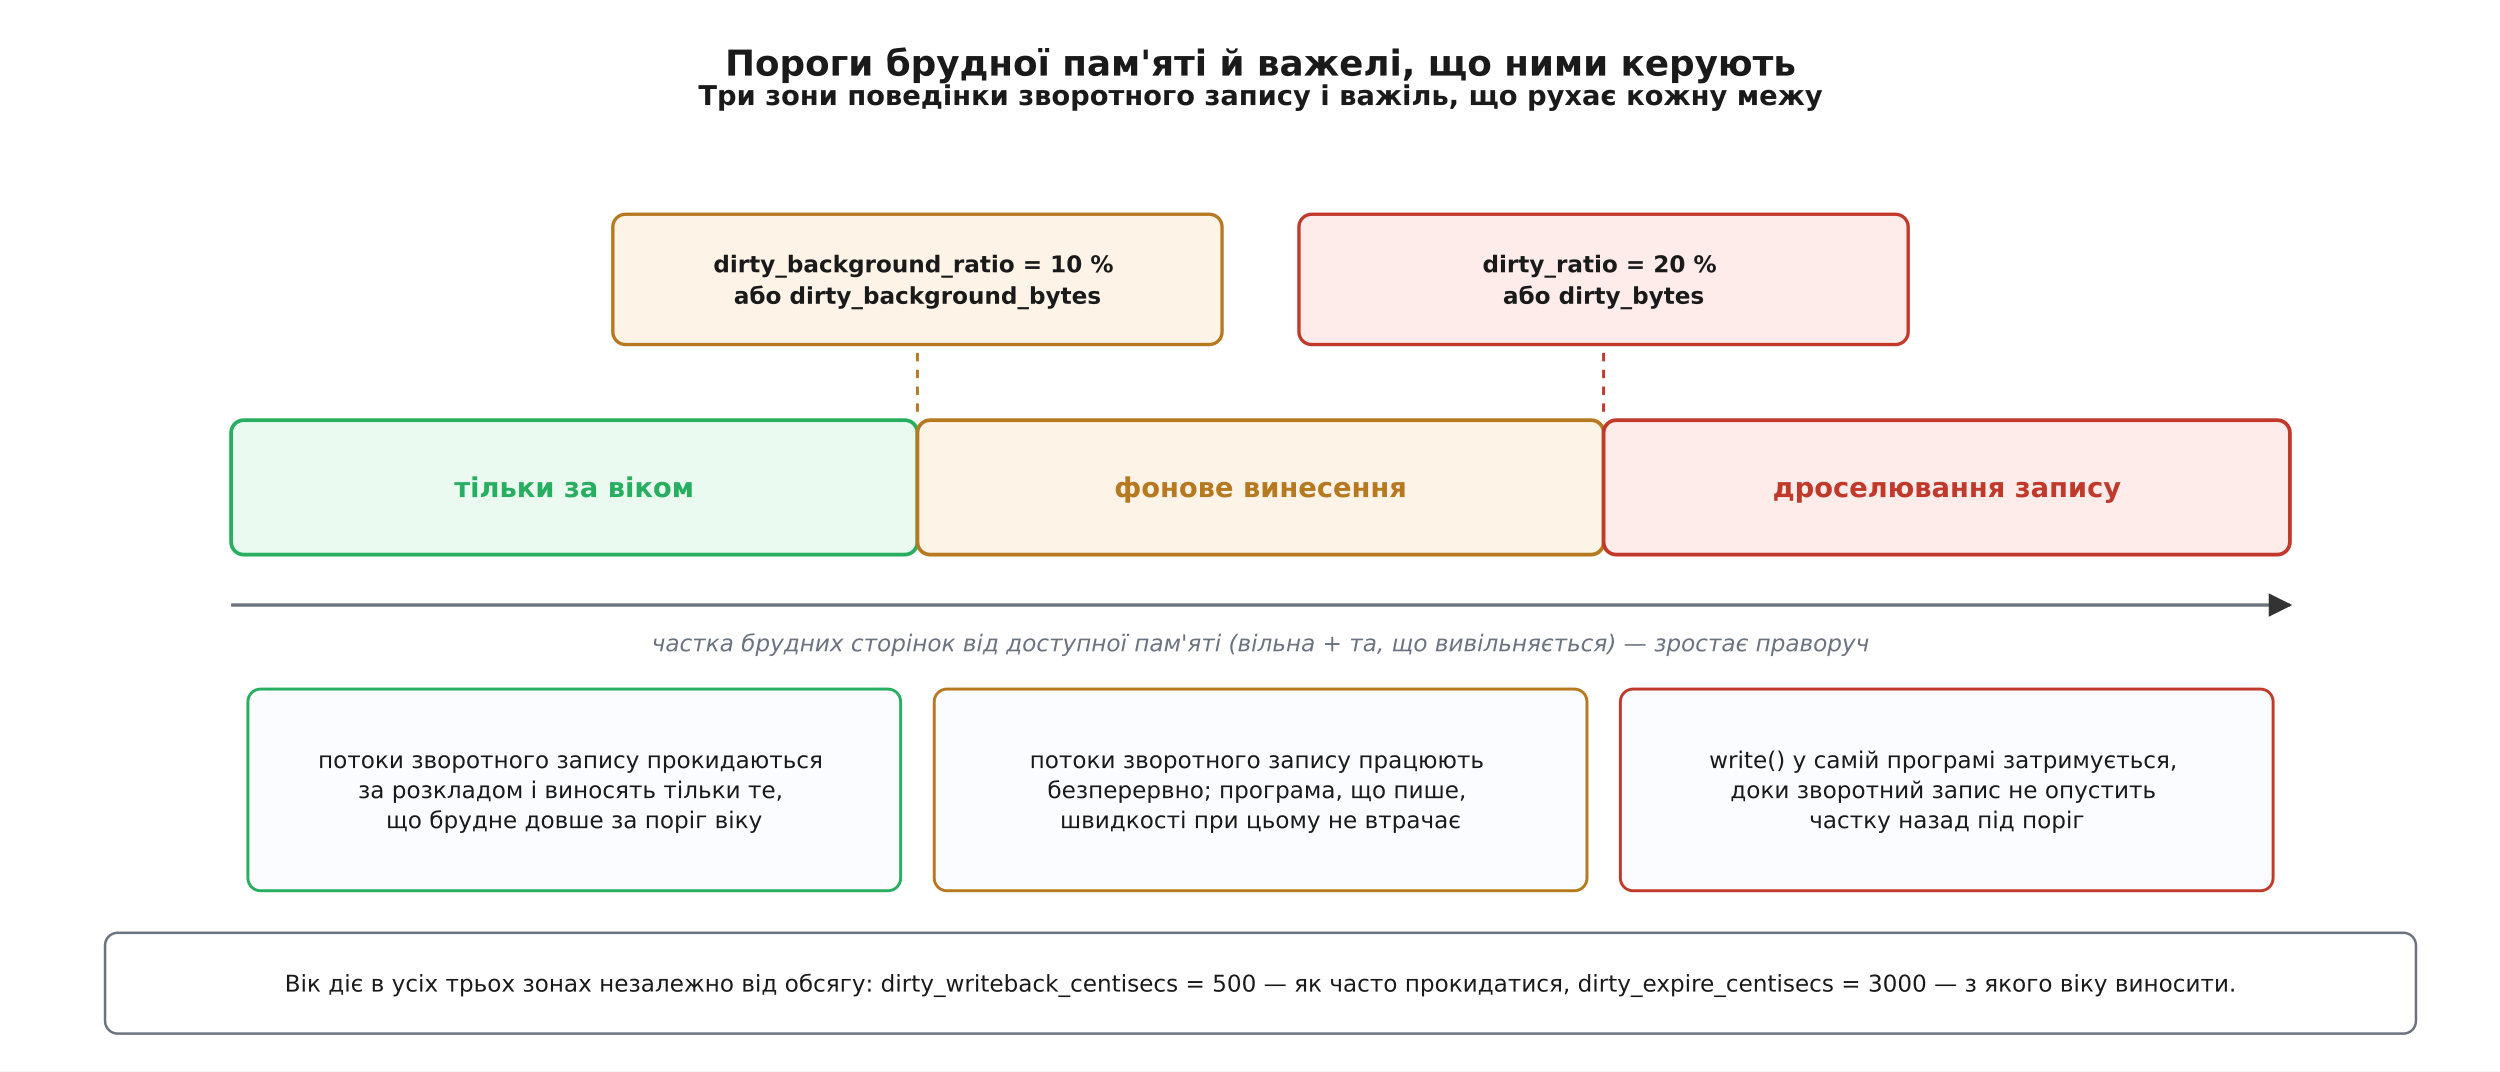
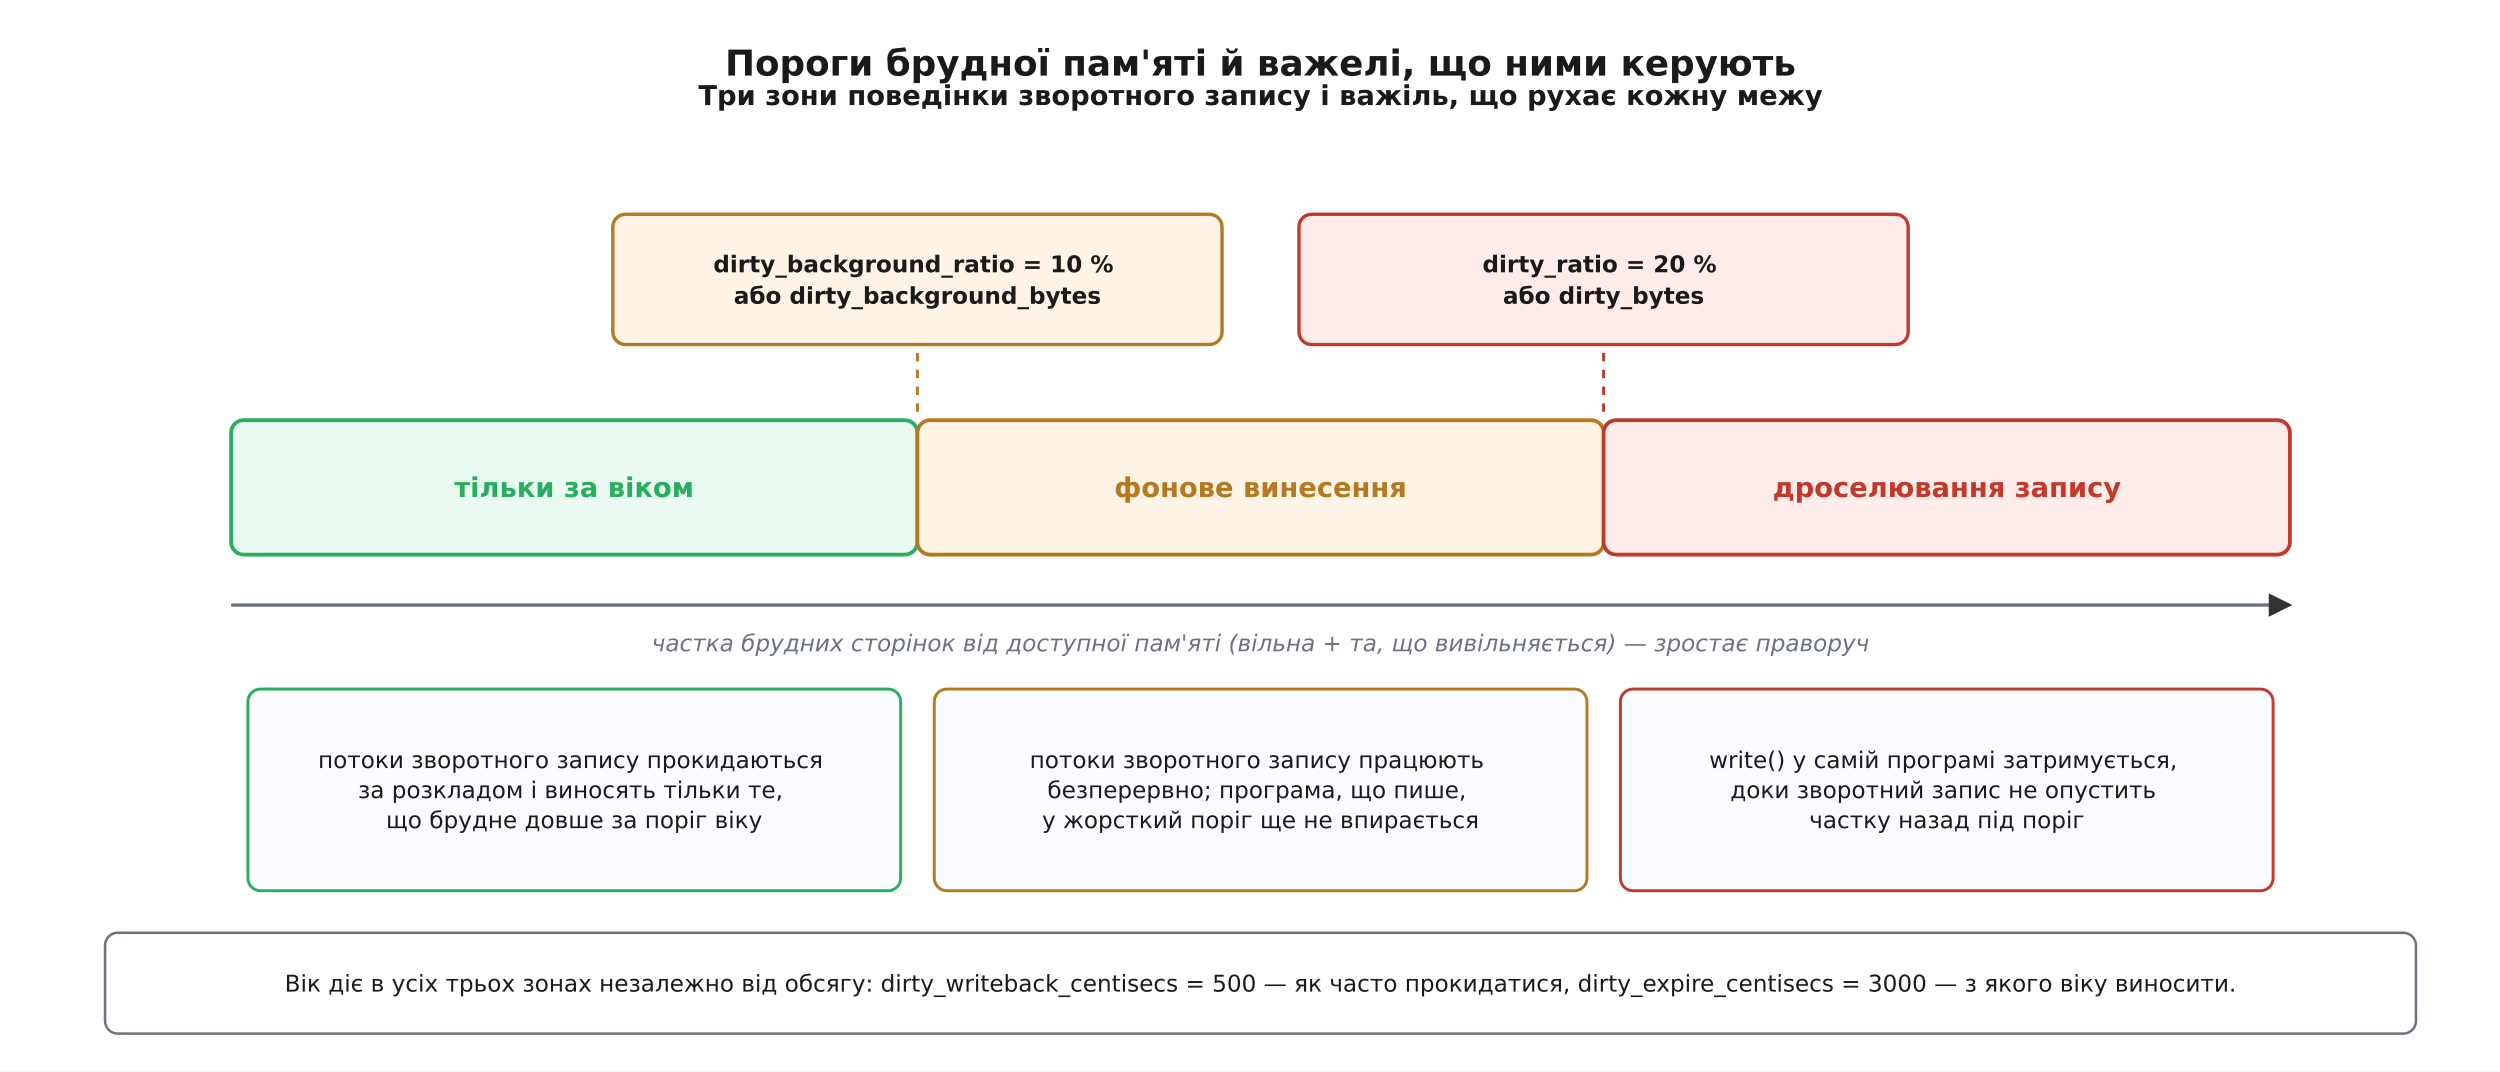
<svg xmlns="http://www.w3.org/2000/svg" viewBox="-10 -10 1190 510" font-family="'Segoe UI', 'DejaVu Sans', Arial, sans-serif">
  <rect x="-10" y="-10" width="1190" height="510" fill="#ffffff" />
  <defs>
    <marker id="arrow" viewBox="0 0 10 10" refX="9" refY="5" markerWidth="7" markerHeight="7" orient="auto-start-reverse">
      <path d="M0 0 L10 5 L0 10 z" fill="#333333" />
    </marker>
  </defs>
  <text x="590.0" y="26.0" font-family="'Segoe UI', 'DejaVu Sans', Arial, sans-serif" font-size="17" fill="#1a1a1a" text-anchor="middle" font-weight="700">Пороги брудної пам'яті й важелі, що ними керують</text>
  <text x="590.0" y="40.0" font-family="'Segoe UI', 'DejaVu Sans', Arial, sans-serif" font-size="13" fill="#1a1a1a" text-anchor="middle" font-weight="700">Три зони поведінки зворотного запису і важіль, що рухає кожну межу</text>
  <rect x="281.7" y="92.0" width="290.0" height="62.0" rx="6" fill="#fdf3e7" stroke="#b7791f" stroke-width="1.6" />
  <text x="426.7" y="119.6" font-family="'Segoe UI', 'DejaVu Sans', Arial, sans-serif" font-size="11" fill="#1a1a1a" text-anchor="middle" font-weight="700">
    <tspan x="426.7" dy="0.0">dirty_background_ratio = 10 %</tspan>
    <tspan x="426.7" dy="15.0">або dirty_background_bytes</tspan>
  </text>
  <line x1="426.7" y1="158.0" x2="426.7" y2="190.0" stroke="#b7791f" stroke-width="1.4" stroke-dasharray="4,4" />
  <rect x="608.3" y="92.0" width="290.0" height="62.0" rx="6" fill="#fdecea" stroke="#c0392b" stroke-width="1.6" />
  <text x="753.3" y="119.6" font-family="'Segoe UI', 'DejaVu Sans', Arial, sans-serif" font-size="11" fill="#1a1a1a" text-anchor="middle" font-weight="700">
    <tspan x="753.3" dy="0.0">dirty_ratio = 20 %</tspan>
    <tspan x="753.3" dy="15.0">або dirty_bytes</tspan>
  </text>
  <line x1="753.3" y1="158.0" x2="753.3" y2="190.0" stroke="#c0392b" stroke-width="1.4" stroke-dasharray="4,4" />
  <rect x="100.0" y="190.0" width="326.7" height="64.0" rx="6" fill="#eafaf0" stroke="#27ae60" stroke-width="1.8" />
  <text x="263.3" y="226.6" font-family="'Segoe UI', 'DejaVu Sans', Arial, sans-serif" font-size="13" fill="#27ae60" text-anchor="middle" font-weight="700">
    <tspan x="263.3" dy="0.0">тільки за віком</tspan>
  </text>
  <rect x="426.7" y="190.0" width="326.7" height="64.0" rx="6" fill="#fdf3e7" stroke="#b7791f" stroke-width="1.8" />
  <text x="590.0" y="226.6" font-family="'Segoe UI', 'DejaVu Sans', Arial, sans-serif" font-size="13" fill="#b7791f" text-anchor="middle" font-weight="700">
    <tspan x="590.0" dy="0.0">фонове винесення</tspan>
  </text>
  <rect x="753.3" y="190.0" width="326.7" height="64.0" rx="6" fill="#fdecea" stroke="#c0392b" stroke-width="1.8" />
  <text x="916.7" y="226.6" font-family="'Segoe UI', 'DejaVu Sans', Arial, sans-serif" font-size="13" fill="#c0392b" text-anchor="middle" font-weight="700">
    <tspan x="916.7" dy="0.0">дроселювання запису</tspan>
  </text>
  <line x1="100.0" y1="278.0" x2="1080.0" y2="278.0" stroke="#6b7280" stroke-width="1.6" marker-end="url(#arrow)" />
  <text x="590.0" y="300.0" font-family="'Segoe UI', 'DejaVu Sans', Arial, sans-serif" font-size="11" fill="#6b7280" text-anchor="middle" font-style="italic">частка брудних сторінок від доступної пам'яті (вільна + та, що вивільняється) — зростає праворуч</text>
  <rect x="108.0" y="318.0" width="310.7" height="96.0" rx="6" fill="#fbfcff" stroke="#27ae60" stroke-width="1.4" />
  <text x="263.3" y="355.6" font-family="'Segoe UI', 'DejaVu Sans', Arial, sans-serif" font-size="11" fill="#1a1a1a" text-anchor="middle">
    <tspan x="263.3" dy="0.0">потоки зворотного запису прокидаються</tspan>
    <tspan x="263.3" dy="14.3">за розкладом і виносять тільки те,</tspan>
    <tspan x="263.3" dy="14.3">що брудне довше за поріг віку</tspan>
  </text>
  <rect x="434.7" y="318.0" width="310.7" height="96.0" rx="6" fill="#fbfcff" stroke="#b7791f" stroke-width="1.4" />
  <text x="590.0" y="355.6" font-family="'Segoe UI', 'DejaVu Sans', Arial, sans-serif" font-size="11" fill="#1a1a1a" text-anchor="middle">
    <tspan x="590.0" dy="0.0">потоки зворотного запису працюють</tspan>
    <tspan x="590.0" dy="14.3">безперервно; програма, що пише,</tspan>
-     <tspan x="590.0" dy="14.3">швидкості при цьому не втрачає</tspan>
+     <tspan x="590.0" dy="14.3">у жорсткий поріг ще не впирається</tspan>
  </text>
  <rect x="761.3" y="318.0" width="310.7" height="96.0" rx="6" fill="#fbfcff" stroke="#c0392b" stroke-width="1.4" />
  <text x="916.7" y="355.6" font-family="'Segoe UI', 'DejaVu Sans', Arial, sans-serif" font-size="11" fill="#1a1a1a" text-anchor="middle">
    <tspan x="916.7" dy="0.0">write() у самій програмі затримується,</tspan>
    <tspan x="916.7" dy="14.3">доки зворотний запис не опустить</tspan>
    <tspan x="916.7" dy="14.3">частку назад під поріг</tspan>
  </text>
  <rect x="40.0" y="434.0" width="1100.0" height="48.0" rx="6" fill="#ffffff" stroke="#6b7280" stroke-width="1.2" />
  <text x="590.0" y="462.0" font-family="'Segoe UI', 'DejaVu Sans', Arial, sans-serif" font-size="11" fill="#1a1a1a" text-anchor="middle">
    <tspan x="590.0" dy="0.0">Вік діє в усіх трьох зонах незалежно від обсягу: dirty_writeback_centisecs = 500 — як часто прокидатися, dirty_expire_centisecs = 3000 — з якого віку виносити.</tspan>
  </text>
</svg>
